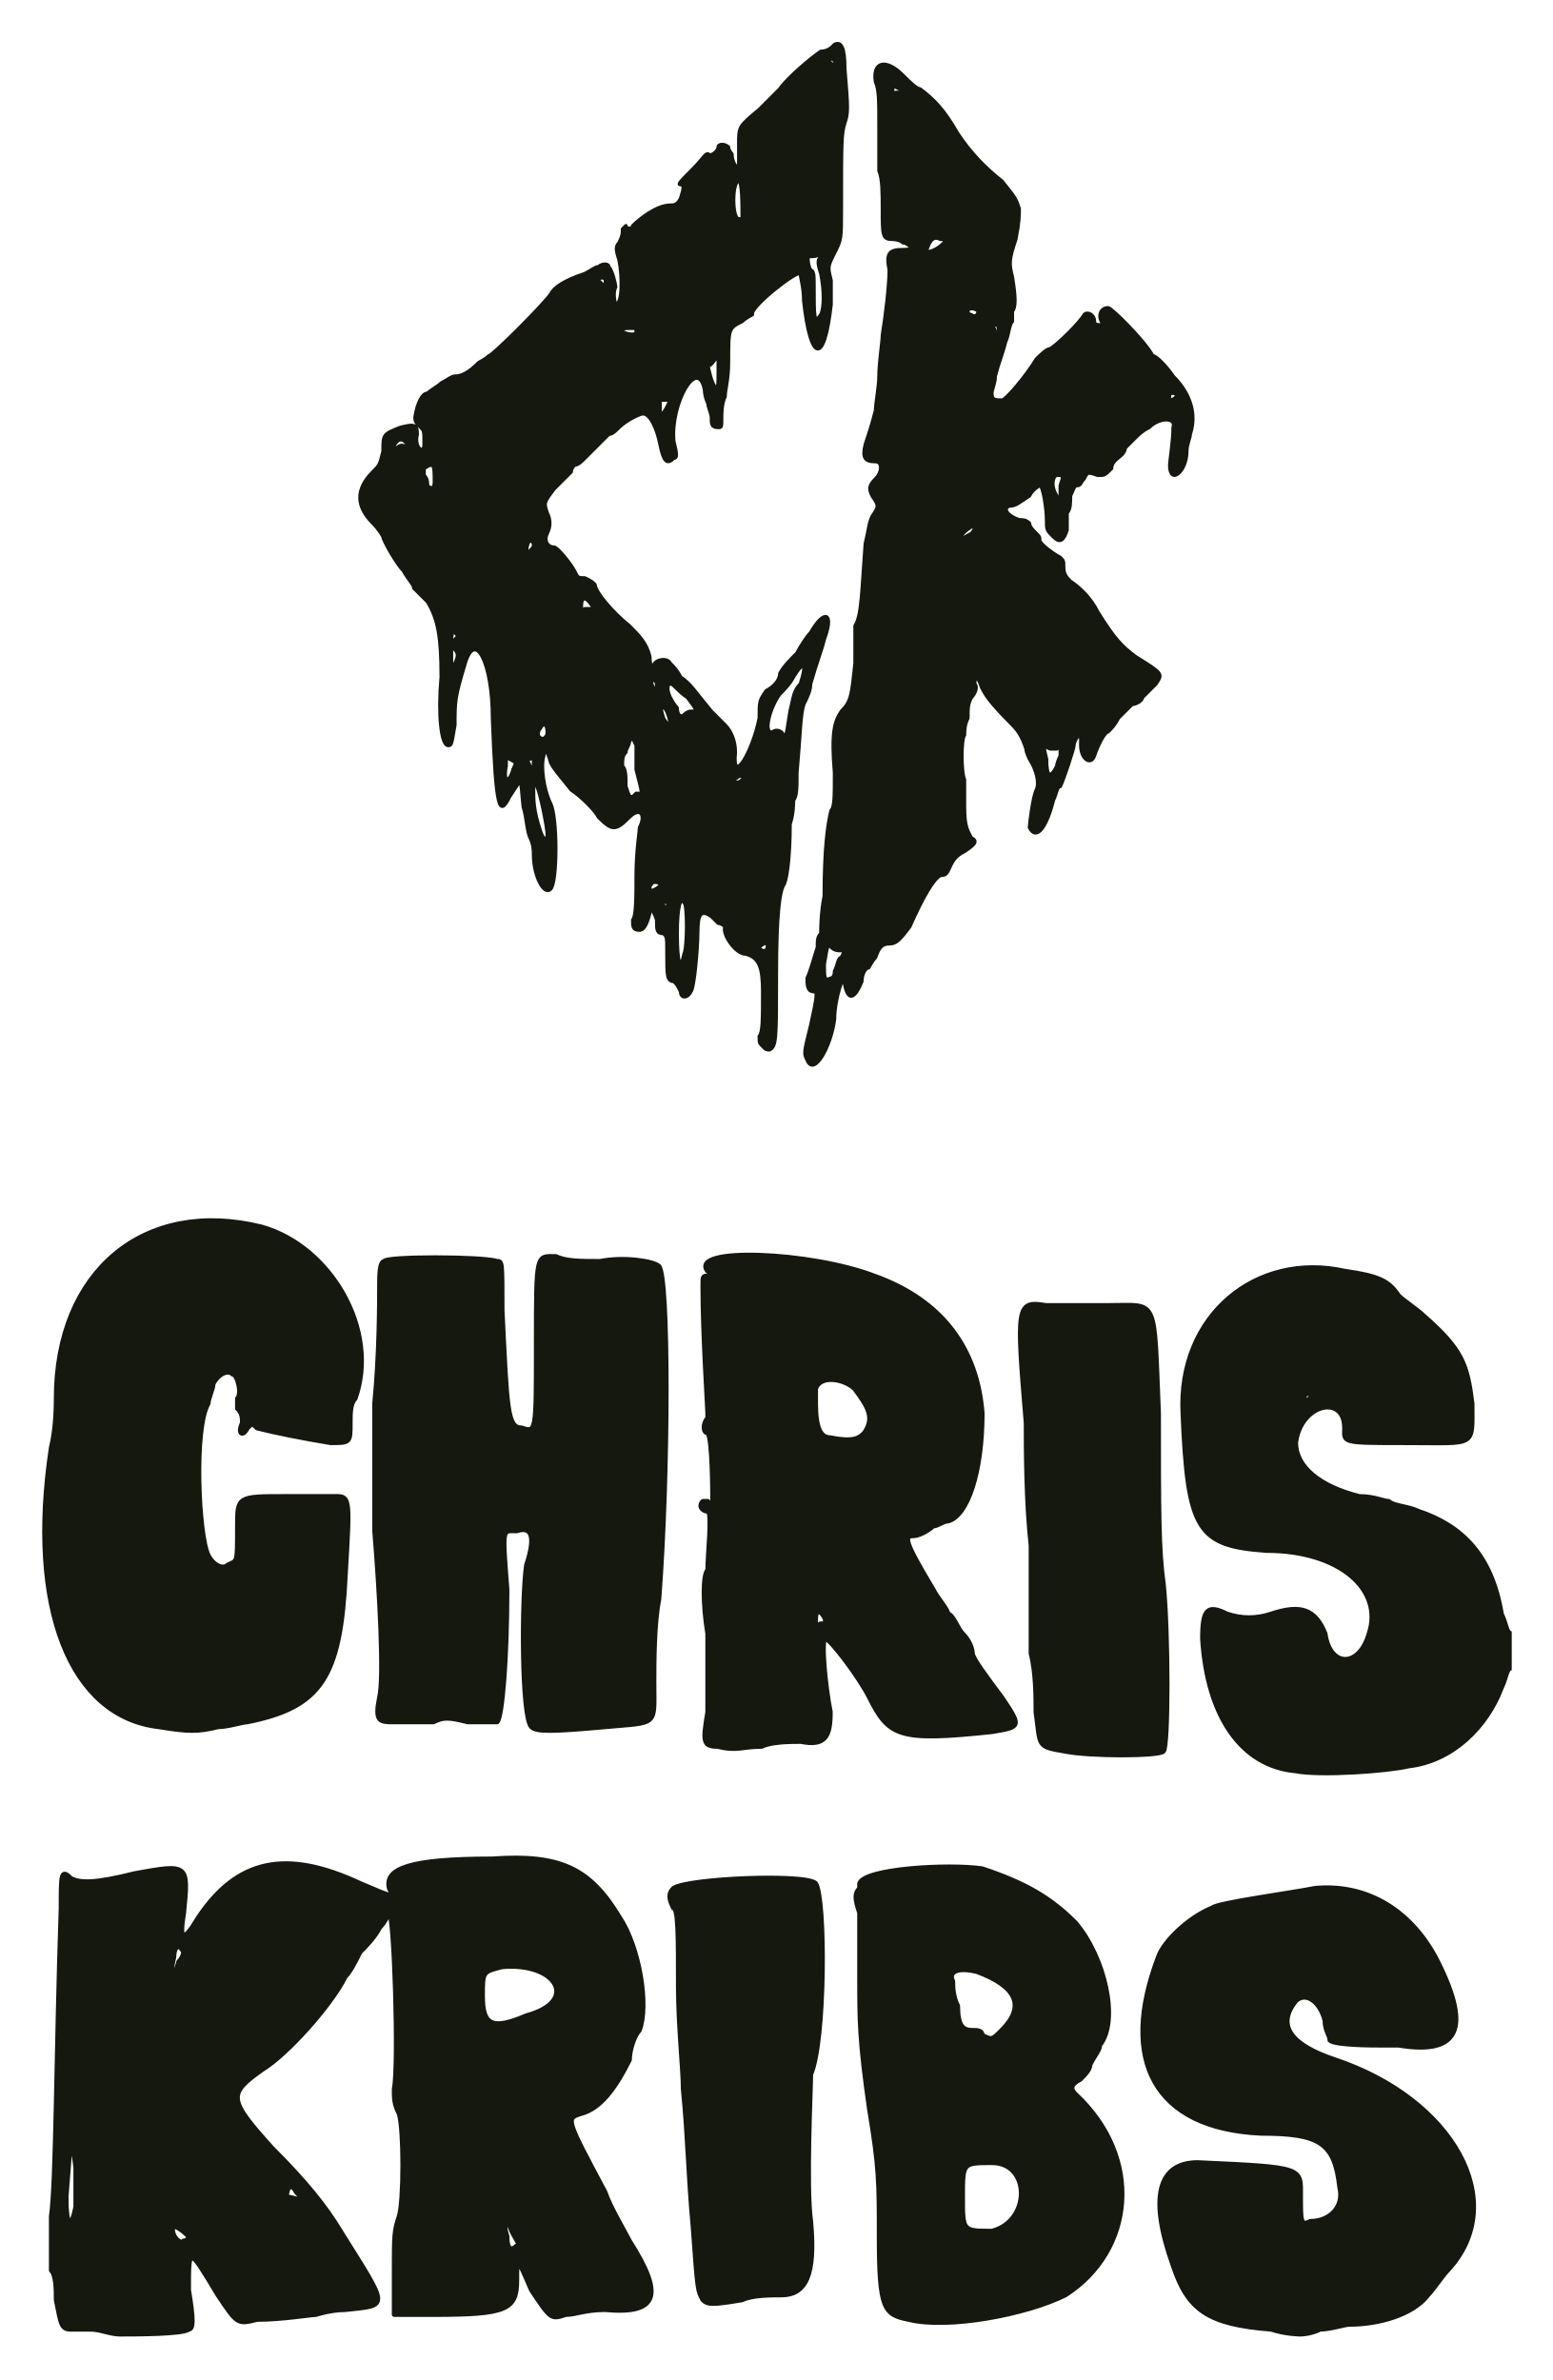
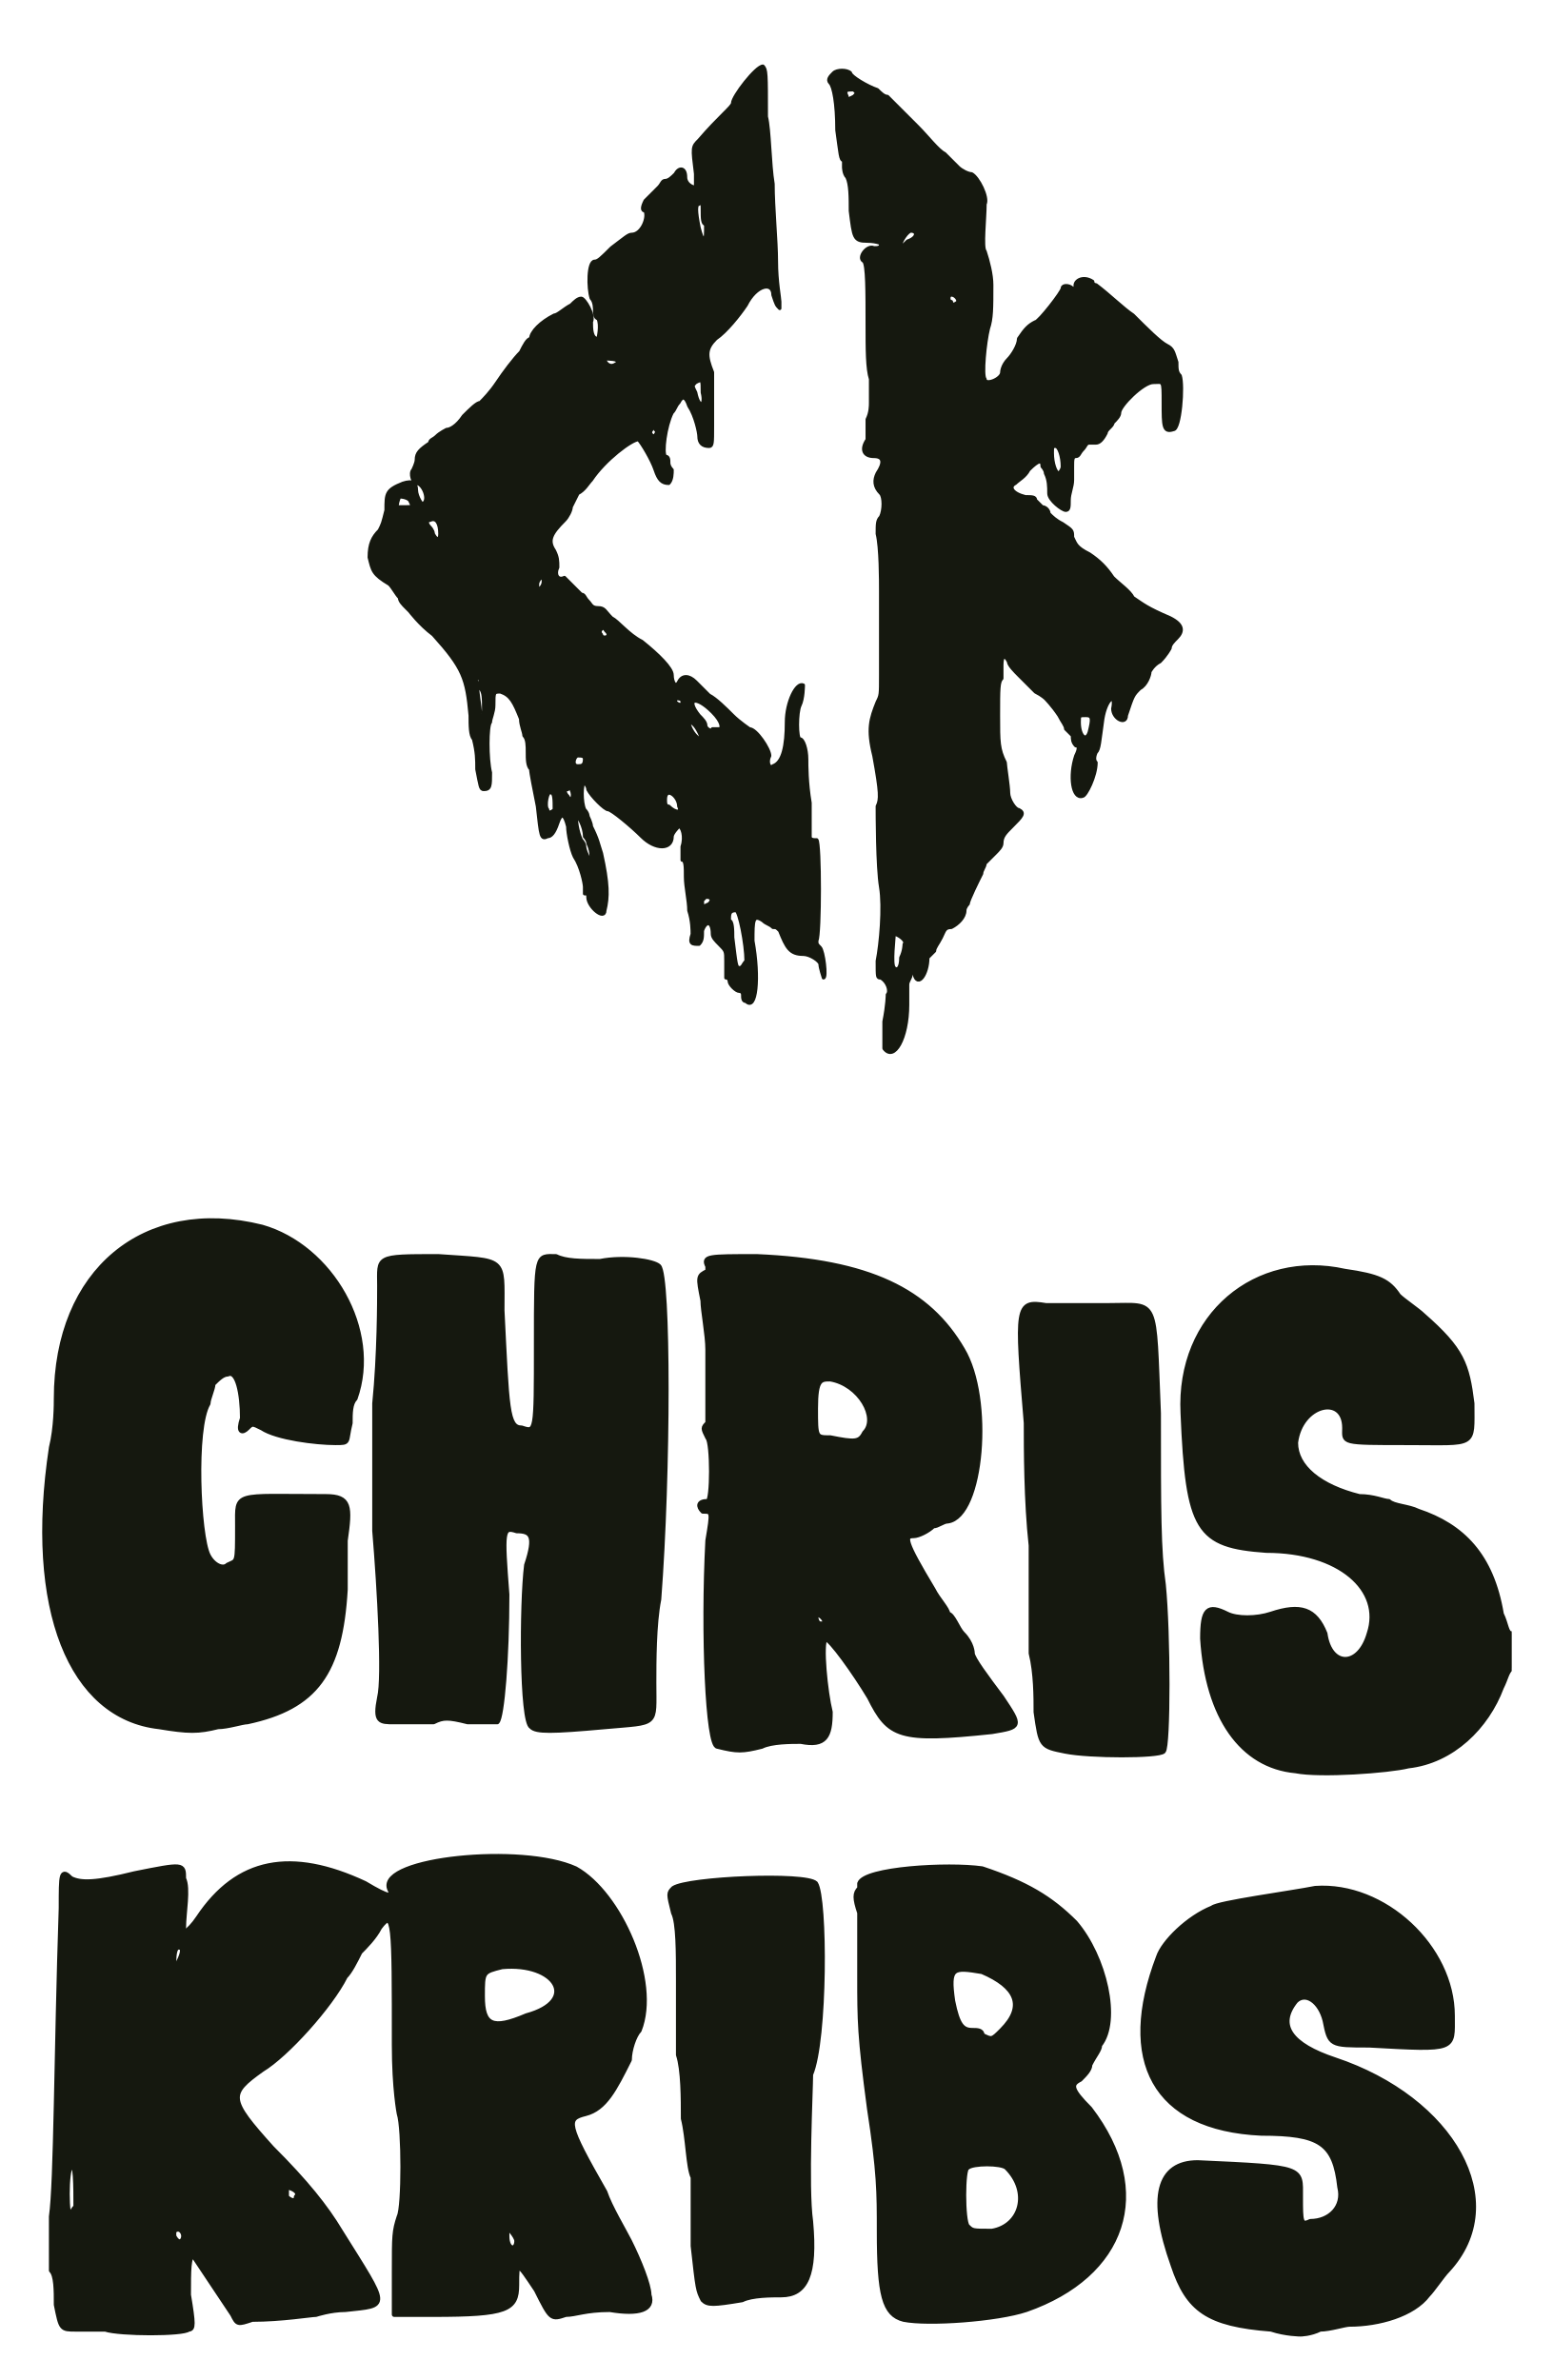
<svg xmlns="http://www.w3.org/2000/svg" viewBox="-12 -12 454 696" fill="#15180f">
-   <svg x="92" y="0" width="246" height="300" viewBox="0 0 246 300">
-     <path d="M132 298c-1-2-1-2 1-10c2-9 2-10 1-10c-2 0-2-2-2-4c1-2 2-6 3-9c0-2 0-3 1-4c0-1 0-6 1-11c0-14 1-21 2-25c1-1 1-4 1-11c-1-12 0-15 2-18c3-3 3-5 4-14c0-5 0-10 0-11c2-3 2-11 3-24c1-4 1-6 2-8c2-3 2-3 0-6c-1-2-1-3 1-5c2-2 2-5 0-5c-3 0-4-1-3-5c1-3 2-6 3-10c0-2 1-7 1-10c0-4 1-10 1-12c1-6 2-15 2-19c-1-5 0-6 4-6c3 0 4-1 2-1c0 0-1-1-2-1c-1-1-3-1-3-1c-3 0-3-1-3-9c0-4 0-9-1-11c0-3 0-7 0-14c0-6 0-10-1-12c-1-6 3-7 8-2c2 2 4 4 5 4c4 3 7 6 11 13c4 6 8 10 13 14c4 5 4 5 5 8c0 2 0 4-1 9c-2 6-2 7-1 11c1 6 1 9 0 10c0 0 0 2 0 3c-1 1-1 4-2 6c-1 4-2 6-3 10c0 2-1 4-1 5c0 2 1 2 3 2c1 0 7-7 10-12c1-1 3-3 4-3c2-1 9-8 10-10c1-1 3 0 3 2c0 1 1 1 2 1c1 0 1 0 0-1c-1-2 0-4 2-4c1 0 11 10 13 14c1 0 4 3 6 6c5 5 7 11 5 17c0 1-1 3-1 5c0 6-5 10-5 4c0-1 1-7 1-11c1-3-4-3-7 0c-2 1-3 2-4 3c-1 1-2 2-3 3c0 1-1 2-1 2c-1 1-3 2-3 4c-2 2-2 2-4 2c-3-1-3-1-4 1c-1 1-1 2-2 2c-1 0-1 1-2 3c0 2 0 4-1 5c0 1 0 4 0 5c-1 3-2 4-4 2c-2-2-2-2-2-5c0-3-1-10-2-10c0 0-2 1-3 3c-3 2-4 3-6 3c-2 1 0 3 3 4c1 0 2 0 3 1c0 1 1 2 2 3c1 1 1 1 1 2c0 1 4 4 6 5c1 1 1 1 1 3c0 2 1 3 2 4c3 2 6 5 8 9c5 8 7 10 11 13c8 5 8 5 6 8c-1 1-3 3-4 4c0 1-2 2-3 2c-1 1-2 2-4 4c-1 2-2 3-3 4c-1 0-3 4-4 7c-1 3-4 1-4-3c0-1 0-3 0-3c-1 0-2 2-2 3c0 1-3 10-4 12c-1 0-1 2-2 4c-2 8-5 12-7 8c0-1 1-9 2-11c1-2 0-6-2-9c0 0-1-2-1-3c-1-3-2-5-4-7c-7-7-8-9-9-11c-1-3-2-4-2-1c1 1 0 3-1 4c-1 2-1 3-1 6c-1 2-1 4-1 5c-1 1-1 11 0 13c0 2 0 6 0 8c0 6 1 7 2 9c2 1 1 2-2 4c-2 1-3 2-4 4c-1 2-1 3-3 3c-2 1-5 6-9 15c-3 4-4 5-6 5c-2 0-3 1-4 4c-1 1-2 3-2 3c-1 0-2 2-2 4c-2 5-4 6-5 1c0-5-3 4-3 10c-1 8-6 17-8 12zM119 294c-1-1-1-1-1-3c1-1 1-5 1-13c0-7-1-10-5-11c-3 0-7-6-6-8c0 0-1-1-2-1c0 0-1-1-2-2c-3-2-4-1-4 5c0 4-1 16-2 17c-1 2-3 2-3 0c-1-2-1-2-2-3c-2 0-2-2-2-8c0-5 0-5-1-6c-2 0-2-1-2-4c-1-3-2-4-2-2c-1 4-2 5-3 5c-2 0-2-1-2-3c1-1 1-7 1-13c0-7 1-13 1-14c2-4 0-6-3-3c-4 4-5 4-9 0c-1-2-5-6-8-8c-4-5-5-6-6-8c-1-4-2-4-2-2c-1 3 0 10 2 14c2 4 2 23 0 25c-2 2-5-4-5-10c0-1 0-3-1-5c-1-2-1-6-2-9c-1-9 0-9-4-3c-3 6-4 4-5-23c0-16-5-26-8-16c-3 10-3 11-3 18c-1 6-1 6-2 6c-2 0-3-9-2-20c0-12-1-17-4-22c-1-1-3-3-4-4c0-1-2-3-3-5c-2-2-6-9-6-10c0 0-1-2-3-4c-5-5-5-10 0-15c2-2 2-2 3-6c0-5 0-5 5-7c4-1 5-1 5 2c-1 4 2 6 2 3c0-4 0-4-1-5c-2-2-2-2-1-6c1-3 2-4 3-4c1-1 3-2 4-3c2-1 3-2 4-2c2 0 4-1 7-4c2-1 3-2 3-2c1 0 16-15 18-18c1-2 4-4 10-6c2-1 3-2 4-2c1-1 3-1 3 0c1 1 2 5 2 6c-1 2 0 5 0 5c2 0 2-8 1-13c-1-3-1-4 0-5c1-2 1-3 1-3c0-1 0-1 0-1c1-1 1-1 1-1c0 1 2 1 2 0c2-2 7-6 11-6c1 0 2 0 3-2c1-3 1-4 0-4c-1 0 0-1 3-4c4-4 4-5 5-5c1 1 3-1 3-2c0-1 2-1 3 0c0 1 1 2 1 2c0 2 1 4 2 4c0-1 0-3 0-7c0-5 0-5 6-10c2-2 5-5 6-6c2-3 9-9 12-11c2 0 3-1 4-2c2-1 3 1 3 7c1 12 1 13 0 16c-1 3-1 6-1 25c0 9 0 9-2 13c-2 4-2 4-1 8c0 3 0 6 0 7c-2 18-6 17-8-1c0-4-1-7-1-8c-1-1-15 10-14 12c0 0-2 1-3 2c-4 2-4 2-4 12c0 5-1 8-1 10c-1 2-1 5-1 6c0 3 0 3-1 3c-2 0-2-1-2-3c0-1-1-3-1-4c0 0-1-2-1-4c-2-10-10 4-9 15c1 4 1 5 0 5c-2 2-3 1-4-4c-1-5-3-9-5-9c-1 0-5 2-7 4c-1 1-2 2-3 2c-1 1-4 4-7 7c-1 1-2 2-3 2c0 0-1 1-1 2c-1 1-3 3-5 5c-3 4-3 4-2 7c1 2 1 4 0 6c-1 2 0 4 2 4c1 0 5 5 6 7c1 2 1 2 3 2c2 1 2 1 3 2c0 2 5 8 10 12c3 3 5 5 6 9c0 3 1 4 1 3c0-2 4-3 5-1c1 1 2 2 3 4c3 2 4 4 9 10c1 1 3 3 4 4c2 2 3 5 3 8c-1 10 5 0 7-10c0-5 0-5 2-8c2-1 4-3 4-5c1-2 3-4 5-6c1-2 3-5 4-6c4-7 7-6 4 2c-1 4-2 6-4 13c0 2-1 4-2 6c-1 3-1 9-2 20c0 4 0 7-1 8c0 1 0 4-1 7c0 10-1 17-2 18c-1 2-2 8-2 26c0 19 0 21-2 22c-1 0-1 0-2-1zM140 272c1-2 1-4 2-4c1-2 1-2 0-2c-1 0-2 0-3-1c-1-1-1-1-2 5c0 4 0 5 2 4c0 0 1 0 1-2zM96 267c1-2 1-15 0-15c-1-2-2 1-2 9c0 9 1 11 2 6zM120 266c1-2 0-3-2-1c-1 0 1 1 1 1c1 0 1 0 1 0zM91 253c1 0 1-1 0-1c-1-1-1-1-1 0c0 2 0 3 1 1zM89 247c0-1-1-1-2-1c-1 1-1 1-1 2c0 1 2 0 3-1zM56 232c0-2-2-12-3-14c-1-2-1-2-1 1c0 3 0 6 2 12c1 3 2 3 2 1zM82 220c2 0 2 1 0-7c0-3 0-6 0-7c-1-2-1-3-2-1c0 1-1 2-1 3c-1 1-1 2-1 4c1 1 1 3 1 6c1 3 1 3 2 3c0 0 1-1 1-1zM113 216c1-1 1-1-1-1c-1 1-2 1-2 1c1 1 2 1 3 0zM46 213c1-2 1-2-1-3c-1-1-1-1-1 2c-1 5 1 5 2 1zM205 212c0-1 1-3 1-3c0-1 0-1 0-2c0-1 0-1-1 0c-1 0-1 0-2 0c-2-1-2-1-1 3c0 5 1 6 3 2zM52 212c0-3 0-3-1-2c-1 0-1 0 0 2c1 3 1 2 1 0zM56 202c0-2-1-3-2-1c-1 1-1 3 1 3c1-1 1-1 1-2zM127 196c1-4 1-6 3-8c2-6 1-7-2-2c-1 2-3 4-4 5c-3 4-5 12-2 11c1-1 3 0 3 1c1 1 1-1 2-7zM92 200c0-1-1-5-2-5c-1-2-1 0 0 3c1 2 3 3 2 2zM98 196c2 0 2 0-1-4c-3-2-4-4-5-4c-1 0-1 2 0 4c1 2 2 3 2 3c0 2 1 3 2 2c0 0 1-1 2-1zM88 189c0-1 0-2-1-2c-1-2-1 0 0 2c1 1 1 1 1 0zM29 182c1-2 1-3 0-4c0-2 0-3 0-3c1-1 1-1 0-2c-1 0-1 0-1 6c0 6 0 7 1 3zM177 182c0 0 0 0 0-1c-1 0-2 0-2 0c-1 1-1 2 0 1c1 0 2 0 2 0zM69 166c1 0 1 0 0-1c-2-3-3-2-3 0c0 2 0 2 1 1c1 0 2 0 2 0zM51 149c1-1 1-1 1-2c-1-2-2 0-2 2c0 1 1 1 1 0zM180 144c1-1 1-2 1-2c0-1-4 2-4 3c0 1 1 0 3-1zM206 134c0 0 0-2 0-4c1-3 1-3-1-3c-1 0-2 3 0 6c0 2 1 3 1 1zM23 129c0-5 0-6-3-4c0 0 0 1 0 2c1 1 1 2 1 3c1 1 2 1 2-1zM15 119c1 0 1 0 0-1c-1-2-3-2-4 1c0 0 0 0 1 0c1-1 2-1 3 0zM91 107c1-2 1-2 0-2c-1 0-2 0-2 0c0 0 0 1 0 2c0 0 0 1 0 2c-1 2 1 0 2-2zM240 104c0-1-1-1-1-1c-1 0-1 0-1 0c0 1 0 2-1 2c-1 1-1 1 1 0c1 0 2-1 2-1zM106 96c0-3 0-4 0-4c-1 1-2 3-3 3c0 0 1 5 2 6c1 1 1 0 1-5zM82 85c0-1 0-1-2-1c-3 0-3 1-2 1c2 1 4 1 4 0zM187 83c0 0-1 0-1 0c-2 0-2 0-1 0c1 0 2 1 2 2c0 1 0 1 1 0c0-1 0-2-1-2zM136 80c1-2 1-7 0-12c-1-3-1-4 0-5c1-1 1-1 0-1c-1 1-2 1-3 1c-1-1-1 2 0 4c1 0 1 2 1 4c0 10 0 12 2 9zM182 79c-1-1-3-1-3 0c0 0 0 1 1 1c1 1 2 0 2-1zM73 71c0-1 0-1 0-1c0-1-2-1-2 0c0 0 0 0 1 1c1 1 2 1 1 0zM162 64c1 0 1 0-1 0c-1 0-1 0-1 2c0 1 0 1 0 0c0-1 1-1 2-2zM172 59c1 0 1-1-1-1c-2-1-3 0-4 3c-1 1 2 1 5-2zM113 52c0-4 0-11-1-11c-2 0-2 11 0 11c0 0 1 0 1 0zM160 15c0 0 0 0-1-1c-2-1-2-1-2 1c-1 1-1 1 1 0c1 0 1 0 2 0zM140 6c0-1-2-1-2 0c-1 0-1 0 0 0c1 0 1 1 2 1c0 1 1 0 0-1z" stroke="#15180f" stroke-width="1" stroke-linejoin="round" />
+   <svg x="94" y="0" width="242" height="300" viewBox="0 0 246 300">
+     <path d="M155 297c0-1 0-2 0-3c0-1 0-3 0-5c1-5 1-8 1-8c1-1 0-4-2-5c-1 0-1 0-1-5c1-5 2-16 1-22c-1-6-1-22-1-24c1-2 1-4-1-15c-2-8-1-11 1-16c1-2 1-2 1-8c0-6 0-22 0-25c0-3 0-13-1-17c0-3 0-4 1-5c1-2 1-6 0-7c-2-2-2-4-1-6c2-3 2-5-1-5c-3 0-4-2-2-5c0-1 0-2 0-2c0-1 0-2 0-4c1-2 1-4 1-5c0 0 0-1 0-1c0-1 0-3 0-6c-1-3-1-9-1-16c0-10 0-18-1-19c-2-1 1-5 3-4c1 0 2 0 2-1c1 0-1-1-4-1c-4 0-4-1-5-9c0-4 0-8-1-10c-1-1-1-3-1-3c0-1 0-2 0-2c-1 0-1-2-2-9c0-8-1-13-2-14c-1-1 0-2 1-3c1-1 4-1 5 0c0 1 5 4 8 5c1 1 2 2 3 2c0 0 1 1 2 2c1 1 4 4 7 7c3 3 6 7 8 8c1 1 3 3 4 4c1 1 3 2 4 2c2 1 5 7 4 9c0 4-1 13 0 14c1 3 2 7 2 10c0 7 0 10-1 13c-1 4-2 14-1 15c0 2 5 0 5-2c0 0 0-2 2-4c1-1 3-4 3-6c2-3 3-4 5-5c1 0 8-9 8-10c0-1 2-1 3 0c0 0 1 0 1 1c0 1 0 1 0 1c1 0 1-1 0-2c-1-2 2-4 5-2c0 1 1 1 1 1c4 3 8 7 11 9c4 4 8 8 10 9c2 1 2 2 3 5c0 2 0 3 1 4c1 3 0 16-2 16c-3 1-3-1-3-8c0-7 0-6-3-6c-3 0-10 7-10 9c0 1-1 2-2 3c0 1-2 2-2 3c-1 2-2 3-3 3c-1 0-2 0-2 0c-1 0-1 1-2 2c-1 1-1 2-2 2c-1 0-1 1-1 3c0 1 0 3 0 4c0 2-1 4-1 6c0 2 0 3-1 3c-1 0-5-3-5-5c0-2 0-4-1-6c0-1-1-2-1-2c0-2-1-2-4 1c-1 2-3 3-4 4c-2 1-1 3 3 4c2 0 3 0 3 1c1 1 2 2 2 2c1 0 2 1 2 2c1 1 2 2 4 3c3 2 3 2 3 4c1 2 1 3 5 5c3 2 5 4 7 7c2 2 5 4 6 6c3 2 4 3 11 6c4 2 4 4 2 6c-1 1-2 2-2 3c0 0-1 2-3 4c-2 1-3 3-3 3c0 1-1 4-3 5c-2 2-2 2-4 8c0 3-4 1-4-2c1-5-2-3-3 3c-1 7-1 9-2 10c0 0-1 2 0 3c0 4-3 10-4 10c-3 1-4-6-2-12c1-2 1-3 0-3c-1-1-1-2-1-3c0 0-1-1-2-2c0-1-1-2-2-4c-2-3-4-5-4-5c0 0-1-1-3-2c-1-1-3-3-5-5c-1-1-3-3-3-4c-1-2-2-2-2 1c0 1 0 3 0 4c-1 1-1 3-1 11c0 8 0 10 2 14c0 1 1 7 1 9c0 2 2 5 3 5c2 1 1 2-2 5c-2 2-3 3-3 5c0 1-1 2-2 3c-1 1-2 2-3 3c0 1-1 2-1 3c-1 2-4 8-4 9c0 0-1 1-1 2c0 2-2 4-4 5c-2 0-2 1-3 3c-1 2-2 3-2 4c-1 1-2 2-2 2c0 5-3 9-4 5c0-1 0-1-1-1c0 0 0 0 0 1c0 1-1 2-1 3c0 0 0 3 0 6c0 10-4 17-7 13zM114 283c-1 0-1-1-1-2c0 0 0-1-1-1c-1 0-3-2-3-3c0 0 0-1-1-1c0-1 0-3 0-5c0-3 0-3-2-5c-1-1-2-2-2-3c0-4-2-4-3-1c0 2 0 3-1 4c-2 0-3 0-2-3c0-1 0-4-1-7c0-3-1-7-1-10c0-3 0-5-1-5c0-1 0-2 0-4c1-3 0-6-1-6c0 0-2 2-2 3c0 4-5 4-9 0c-3-3-9-8-10-8c-1 0-5-4-6-6c0-1-1-2-1-2c-1 0-1 6 0 8c1 1 1 2 1 2c0 0 1 2 1 3c2 4 2 5 3 8c2 9 2 13 1 17c0 3-5-1-5-4c0-1 0-1-1-1c0 0 0-1 0-2c0-1-1-6-3-9c-1-2-2-7-2-9c-1-4-2-4-3-1c-1 3-2 4-3 4c-2 1-2 0-3-9c-1-5-2-10-2-11c-1-1-1-3-1-5c0-2 0-4-1-5c0-1-1-3-1-5c-2-5-3-7-6-8c-2 0-2 0-2 4c0 2-1 4-1 5c-1 1-1 11 0 15c0 4 0 5-2 5c-1 0-1-1-2-6c0-3 0-5-1-9c-1-1-1-4-1-7c-1-11-2-14-11-24c-4-3-7-7-7-7c0 0-1-1-1-1c-1-1-2-2-2-3c-1-1-2-3-3-4c-5-3-5-4-6-8c0-4 1-6 3-8c1-2 1-2 2-6c0-5 0-6 5-8c3-1 4 0 4 2c0 2 2 5 2 4c2-1 0-6-2-6c-1 0-2-3-1-4c0 0 1-2 1-3c0-2 1-3 4-5c0-1 1-1 2-2c1-1 3-2 3-2c1 0 3-1 5-4c2-2 4-4 5-4c1-1 3-3 5-6c2-3 5-7 7-9c1-2 2-4 3-4c0-2 3-5 7-7c1 0 3-2 5-3c1-1 2-2 3-2c1 0 4 5 3 7c0 2 0 5 2 5c0 0 1-4 0-6c-1 0-1-2-1-2c0-1 0-3-1-4c-1-3-1-11 1-11c1 0 2-1 5-4c4-3 5-4 6-4c3 0 5-5 4-7c-1 0-1-1 0-3c1-1 3-3 4-4c1-1 1-2 2-2c1 0 2-1 3-2c1-2 3-2 3 1c0 2 2 3 3 3c0-1 0-2 0-4c-1-8-1-8 1-10c6-7 10-10 10-11c0-2 7-11 9-11c1 1 1 2 1 15c1 4 1 14 2 20c0 7 1 17 1 23c0 6 1 11 1 12c0 1 0 2 0 2c-1-1-1-1-2-4c0-4-5-3-8 3c-2 3-6 8-9 10c-3 3-3 5-1 10c0 2 0 5 0 16c0 5 0 6-1 6c-2 0-3-1-3-3c0-1-1-6-3-9c-1-3-2-3-3-1c-1 1-1 2-2 3c-2 4-3 12-2 13c1 0 1 1 1 2c0 0 0 1 1 2c0 1 0 3-1 4c-2 0-3-1-4-4c-1-3-4-8-5-9c-2 0-10 6-14 12c-1 1-2 3-4 4c-1 2-2 4-2 4c0 1-1 3-2 4c-4 4-5 6-3 9c1 2 1 3 1 5c-1 2 0 4 2 3c0 0 1 1 2 2c1 1 2 2 3 3c1 0 1 1 2 2c1 1 1 2 3 2c2 0 2 1 4 3c2 1 5 5 9 7c5 4 9 8 9 10c0 2 1 4 2 2c1-2 3-2 5 0c1 1 3 3 4 4c2 1 5 4 7 6c2 2 5 4 5 4c2 0 6 6 6 8c-1 2 0 4 1 3c3-1 4-6 4-13c0-6 3-12 5-11c0 0 0 4-1 6c-1 2-1 10 0 10c1 0 2 3 2 6c0 2 0 7 1 13c0 5 0 9 0 10c0 1 1 1 2 1c1 1 1 28 0 30c0 1 0 1 1 2c1 1 2 9 1 9c0 0-1-3-1-4c0-1-3-3-5-3c-4 0-5-2-7-7c-1-1-1-1-2-1c-1-1-2-1-3-2c-3-2-3 0-3 6c2 11 1 21-2 18zM114 271c0-5-2-15-3-15c-2 0-2 1-2 3c1 0 1 3 1 5c1 8 1 9 2 9c1 0 1-1 2-2zM160 270c1-2 1-4 1-4c1-1-2-3-3-3c0 1-1 9 0 10c1 1 2 0 2-3zM103 254c1-1 1-2-1-2c0 0-1 1-1 1c0 2 0 2 2 1zM68 241c0-1 0-3-1-5c0-1-1-2-1-2c0-3-2-6-2-6c-1 0 0 5 1 7c0 0 1 1 1 2c0 0 0 1 1 3c1 3 1 3 1 1zM57 226c0-3 0-5-1-5c-1-1-2 4-1 5c0 1 1 1 2 0zM94 225c0-3-4-6-4-2c0 1 0 2 1 2c2 2 4 2 3 0zM62 220c0-1 0-1-1 0c-1 0-1 1 0 2c1 2 2 0 1-2zM66 211c0-1-1-1-2-1c-1 0-2 3 0 3c1 0 2 0 2-2zM100 203c-1-2-2-3-3-3c0 1 1 3 2 4c2 2 2 1 1-1zM216 203c1-4 1-5-1-5c-2 0-2 0-2 2c0 4 2 6 3 3zM106 202c1 0 1-2-2-5c-5-5-8-4-4 1c1 1 2 2 2 3c0 1 2 2 2 1c1 0 2 0 2 0zM36 196c0-3 0-5-1-6c0 0 0-1 0-2c0-1 0-1-1-1c0-1-1 0 0 1c0 2 1 8 1 9c-1 0 0 1 0 1c1 0 1-1 1-2zM95 194c0-1-1-1-2-1c0 0 0 1 0 1c1 1 2 1 2 0zM73 174c0-1-1-1-1-2c-1 0-2 1-1 2c0 1 2 1 2 0zM53 160c1-1 1-3 0-3c0 0-1 1-1 2c0 2 0 2 1 1zM23 144c0-3-1-5-3-4c-1 0-1 1 0 2c0 0 1 1 1 2c1 2 2 2 2 0zM11 136c0 0 1 0 2 0c2 0 2 0 1-2c-1-1-3-1-3-1c-1 2-1 5 0 3zM208 124c0-3-1-6-2-6c-1 0-1 0-1 2c0 3 1 6 2 6c0 0 1-1 1-2zM87 113c0-1-1-1-1 0c-1 1 0 2 1 2c0-1 1-1 0-2zM101 102c0-4 0-4-2-3c-1 1-1 1 0 3c1 5 3 4 2 0zM76 93c0-1-3-1-4-1c0 1 1 2 2 2c1 0 2-1 2-1zM177 75c0-1-1-2-2-2c-1 0-1 2 0 2c0 1 1 1 2 0zM162 57c3-1 3-3 1-3c-1 0-3 3-3 4c0 1 0 1 2-1zM102 54c0-1 0-2 0-2c-1 0-1-2-1-4c0-2 0-3-1-2c-1 0-1 2 0 7c1 4 2 5 2 1zM146 14c1-1 1-1 0-2c-2 0-3 0-2 2c0 1 0 1 2 0z" stroke="#15180f" stroke-width="1" stroke-linejoin="round" />
  </svg>
  <svg x="0" y="344" width="430" height="328" viewBox="0 0 300 229">
-     <path d="M16 228c-2 0-4-1-6-1c-1 0-3 0-4 0c-2 0-2-1-3-6c0-2 0-5-1-6c0-2 0-5 0-11c1-7 1-33 2-63c0-7 0-8 2-6c2 1 5 1 13-1c11-2 11-2 10 8c-1 6 0 6 3 1c8-12 18-14 33-7c7 3 7 3 6 1c-1-4 4-6 21-6c14-1 20 2 26 12c4 6 6 18 4 23c-1 1-2 4-2 6c-3 6-6 10-10 11c-3 1-3 1 5 16c1 3 4 8 5 10c7 11 6 15-5 14c-4 0-6 1-8 1c-3 1-3 1-7-5c-3-7-3-7-3-2c0 6-2 7-17 7l-8 0l0-9c0-7 0-8 1-11c1-3 1-18 0-21c-1-2-1-3-1-5c1-5 0-36-1-36c0 0-1 2-2 3c-1 2-3 4-4 5c-1 2-2 4-3 5c-3 6-12 16-17 19c-7 5-7 6 2 16c7 7 11 12 14 17c10 16 10 15 1 16c-3 0-6 1-6 1c-1 0-7 1-12 1c-4 1-4 1-8-5c-6-10-6-10-6-1c1 6 1 8 0 8c-1 1-11 1-14 1zM251 227c-13-1-17-4-20-13c-5-14-3-21 5-21c22 1 21 1 21 7c0 5 0 6 2 5c4 0 7-3 6-7c-1-9-4-11-16-11c-22-1-29-15-21-36c1-3 6-8 11-10c1-1 16-3 21-4c11-1 20 5 25 15c7 14 4 19-8 17c-2 0-3 0-4 0c-1 0-9 0-10-1c0-1-1-2-1-4c-1-4-4-6-6-4c-4 5-1 9 8 12c24 8 36 29 23 43c-1 1-3 4-4 5c-3 4-10 6-16 6c-1 0-4 1-6 1c-2 1-4 1-4 1c0 0-3 0-6-1zM177 225c-5-1-6-2-6-17c0-11 0-14-2-26c-2-14-2-18-2-27c0-5 0-11 0-13c-1-3-1-4 0-5c0 0 0-1 0-1c1-3 18-4 25-3c9 3 14 6 19 11c6 7 9 20 5 25c0 1-1 2-2 4c0 1-1 2-2 3c-2 1-2 2-1 3c14 13 12 32-2 41c-8 4-24 7-32 5zM135 221c-1-2-1-1-2-15c-1-11-1-18-2-28c0-4-1-13-1-21c0-10 0-16-1-16c-1-2-1-3 0-4c3-2 27-3 29-1c2 3 2 32-1 39c0 3-1 23 0 30c1 11-1 15-6 15c-2 0-6 0-8 1c-6 1-7 1-8 0zM97 210c1 0 0-1-1-3c-1-3-2-2-1 1c0 3 1 3 2 2zM30 208c0 0-2-2-3-2c-1 1 1 4 2 3c0 0 1 0 1-1zM194 207c8-2 8-14 0-14c-6 0-6 0-6 7c0 7 0 7 6 7zM7 202c0-1 0-5 0-8c-1-8-1-7-2 6c0 6 1 7 2 2zM53 200c0 0-1-1-1-1c-1-2-2-1-2 1c1 0 3 1 3 0zM196 166c5-5 3-9-5-12c-4-1-6 0-5 2c0 1 0 3 1 5c0 4 1 5 3 5c1 0 2 0 2 1c2 1 2 1 4-1zM99 163c11-3 6-11-5-10c-4 1-4 1-4 6c0 6 2 7 9 4zM28 152c1-1 1-2 1-2c-1-2-2-1-2 1c-1 4 0 5 1 1zM256 113c-11-1-18-11-19-27c0-6 1-7 5-5c3 1 6 1 9 0c6-2 9-1 11 4c1 7 7 7 9 0c3-9-6-17-21-17c-14-1-16-4-17-28c-1-20 15-33 33-29c7 1 9 2 11 5c1 1 4 3 5 4c8 7 9 10 10 18c0 9 1 8-13 8c-14 0-13 0-13-3c0-7-9-5-10 3c0 5 5 9 13 11c3 0 5 1 6 1c1 1 4 1 6 2c9 3 15 9 17 21c1 2 1 4 2 4c0 1 0 6 0 7c-1 0-1 2-2 4c-3 8-10 15-19 16c-4 1-18 2-23 1zM209 109c-6-1-5-1-6-8c0-3 0-8-1-12c0-3 0-13 0-22c-1-9-1-20-1-25c-2-24-2-25 4-24c3 0 8 0 13 0c10 0 9-2 10 22c0 20 0 28 1 35c1 10 1 33 0 34c-1 1-15 1-20 0zM138 108c-3 0-3-1-2-7c0-2 0-10 0-16c-1-6-1-12 0-13c0-3 1-12 0-12c-1 0-2-1-1-2c0 0 0 0 1 0c0 1 0 1 1 0c0-1 0-13-1-14c-1 0-1-2 0-3c0 0 0-1 0-1c0-1-1-16-1-26c0-2 0-2 1-2c0 0 0 0 1 0c0 0 0-1-1-1c-4-5 21-4 34 1c14 5 21 15 22 28c0 12-3 21-7 22c-1 0-2 1-3 1c-1 1-3 2-4 2c-2 0-2 1 4 11c1 2 3 4 3 5c1 0 2 3 3 4c2 2 2 4 2 4c0 1 3 5 6 9c4 6 4 6-2 7c-19 2-21 1-25-7c-2-4-8-12-9-12c-1 0 0 10 1 15c0 5-1 7-6 6c-2 0-6 0-8 1c-4 0-5 1-9 0zM24 104c-18-2-27-24-22-57c1-4 1-9 1-10c0-26 18-41 42-35c14 4 24 21 19 35c-1 1-1 3-1 5c0 4 0 4-4 4c-6-1-11-2-15-3c-1-1-1-1-2 0c-1 2-2 1-1-1c0-1 0-2-1-3c0-1 0-2 0-2c1-1 0-5-1-5c-1-1-3 0-4 2c0 1-1 3-1 4c-3 5-2 27 0 31c1 2 3 3 4 2c2-1 2 0 2-8c0-6 0-6 10-6c2 0 6 0 9 0c4 0 4-1 3 16c-1 21-5 27-20 30c-1 0-4 1-6 1c-4 1-6 1-12 0zM100 104c-2-2-2-26-1-33c2-6 1-8-2-7c-3 0-3-1-2 12c0 14-1 26-2 27c0 0-2 0-6 0c-4-1-5-1-7 0c-1 0-2 0-4 0c-1 0-3 0-4 0c-3 0-4 0-3-5c1-4 0-22-1-34c0-5 0-12 0-26c1-10 1-21 1-24c0-2 0-5 1-5c0-1 20-1 23 0c1 0 1 0 1 10c1 20 1 24 4 24c3 1 3 1 3-17c0-19 0-18 4-18c2 1 5 1 9 1c5-1 11 0 12 1c2 2 2 42 0 68c-1 5-1 13-1 17c0 9 1 8-10 9c-11 1-14 1-15 0zM160 83c0 0 0-1 0-1c-1-2-2-2-2 0c0 1 0 2 1 1c0 0 1 0 1 0zM168 44c2-3 1-5-2-9c-2-2-7-3-8 0c0 1 0 2 0 3c0 5 1 7 3 7c5 1 6 0 7-1zM260 36c2 0 2 0 0 0c-1 0-1 0-2 0c-1 2 0 2 2 0z" stroke="#15180f" stroke-width="1" stroke-linejoin="round" />
+     <path d="M13 227c-2 0-4 0-6 0c-3 0-3 0-4-5c0-3 0-6-1-7c0-2 0-5 0-11c1-7 1-33 2-63c0-7 0-8 2-6c2 1 5 1 13-1c10-2 10-2 10 1c1 2 0 7 0 10c-1 2 1 1 3-2c8-12 19-14 34-7c5 3 6 3 5 1c-2-6 27-9 38-4c9 5 17 23 13 33c-1 1-2 4-2 6c-3 6-5 10-9 11c-4 1-4 2 4 16c1 3 4 8 5 10c2 4 4 9 4 11c1 3-2 4-8 3c-5 0-7 1-9 1c-3 1-3 1-6-5c-4-6-4-6-4-1c0 5-2 6-17 6l-8 0l0-9c0-7 0-8 1-11c1-2 1-18 0-21c0 0-1-5-1-14c0-25 0-28-3-24c-1 2-3 4-4 5c-1 2-2 4-3 5c-3 6-12 16-17 19c-7 5-7 6 2 16c7 7 11 12 14 17c10 16 10 15 1 16c-3 0-6 1-6 1c-1 0-7 1-13 1c-3 1-3 1-4-1c-2-3-8-12-8-12c-1 0-1 3-1 8c1 6 1 7 0 7c-1 1-14 1-17 0zM251 227c-13-1-17-4-20-13c-5-14-3-21 5-21c22 1 21 1 21 7c0 5 0 6 2 5c4 0 7-3 6-7c-1-9-4-11-16-11c-22-1-29-15-21-36c1-3 6-8 11-10c1-1 16-3 21-4c14-1 28 12 28 26c0 7 1 7-17 6c-8 0-8 0-9-5c-1-4-4-6-6-4c-4 5-1 9 8 12c24 8 36 29 23 43c-1 1-3 4-4 5c-3 4-10 6-16 6c-1 0-4 1-6 1c-2 1-4 1-4 1c0 0-3 0-6-1zM176 225c-4-1-5-5-5-18c0-8 0-12-2-25c-2-15-2-18-2-27c0-5 0-11 0-13c-1-3-1-4 0-5c0 0 0-1 0-1c1-3 18-4 25-3c9 3 14 6 19 11c6 7 9 20 5 25c0 1-1 2-2 4c0 1-1 2-2 3c-2 1-2 2 2 6c13 17 7 34-13 41c-6 2-20 3-25 2zM135 221c-1-2-1-2-2-11c0-5 0-11 0-14c-1-2-1-8-2-12c0-4 0-10-1-13c0-2 0-9 0-15c0-6 0-12-1-14c-1-4-1-4 0-5c3-2 27-3 29-1c2 3 2 32-1 39c0 3-1 23 0 30c1 11-1 15-6 15c-2 0-6 0-8 1c-6 1-7 1-8 0zM97 209c0-1-2-3-2-3c0 0 0 1 0 2c0 3 2 3 2 1zM29 208c0-1-1-2-2-1c0 0 0 1 0 1c1 2 2 1 2 0zM194 207c6-1 8-8 3-13c-1-1-7-1-8 0c-1 0-1 11 0 12c1 1 1 1 5 1zM7 202c0-4 0-10-1-8c-1 0-1 11 0 10c0 0 0-1 1-2zM52 200c1-1-1-2-2-2c0 1 0 1 0 2c1 1 2 1 2 0zM196 166c5-5 3-9-4-12c-6-1-7-1-6 6c1 5 2 6 4 6c1 0 2 0 2 1c2 1 2 1 4-1zM99 163c11-3 6-11-5-10c-4 1-4 1-4 6c0 6 2 7 9 4zM28 152c1-2 1-3 0-3c-1 0-1 2-1 4c-1 2 1 1 1-1zM256 113c-11-1-18-11-19-27c0-6 1-7 5-5c2 1 6 1 9 0c6-2 9-1 11 4c1 7 7 7 9 0c3-9-6-17-21-17c-14-1-16-4-17-28c-1-20 15-33 33-29c7 1 9 2 11 5c1 1 4 3 5 4c8 7 9 10 10 18c0 9 1 8-13 8c-14 0-13 0-13-3c0-7-9-5-10 3c0 5 5 9 13 11c3 0 5 1 6 1c1 1 4 1 6 2c9 3 15 9 17 21c1 2 1 4 2 4c0 0 0 7 0 7c-1 1-1 2-2 4c-3 8-10 15-19 16c-4 1-18 2-23 1zM209 109c-5-1-5-1-6-8c0-3 0-8-1-12c0-3 0-13 0-22c-1-9-1-20-1-25c-2-24-2-25 4-24c3 0 8 0 13 0c10 0 9-2 10 22c0 20 0 28 1 35c1 10 1 33 0 34c-1 1-15 1-20 0zM138 108c-2 0-3-23-2-42c1-6 1-6-1-6c-1-1-1-2 1-2c1 0 1-12 0-13c-1-2-1-2 0-3c0-1 0-2 0-6c0-2 0-6 0-9c0-3-1-8-1-10c-1-5-1-5 1-6c0 0 0 0 0-1c-1-2 0-2 10-2c23 1 35 7 42 19c6 10 4 34-3 35c-1 0-2 1-3 1c-1 1-3 2-4 2c-2 0-2 1 4 11c1 2 3 4 3 5c1 0 2 3 3 4c2 2 2 4 2 4c0 1 3 5 6 9c4 6 4 6-2 7c-19 2-21 1-25-7c-3-5-8-12-9-12c-1 1 0 11 1 15c0 5-1 7-6 6c-2 0-6 0-8 1c-4 1-5 1-9 0zM24 104c-18-2-27-24-22-57c1-4 1-9 1-10c0-26 18-41 42-35c14 4 24 21 19 35c-1 1-1 3-1 5c-1 4 0 4-3 4c-4 0-12-1-15-3c-2-1-2-1-3 0c-1 1-2 1-1-2c0-5-1-10-3-9c-1 0-2 1-3 2c0 1-1 3-1 4c-3 5-2 27 0 31c1 2 3 3 4 2c2-1 2 0 2-8c0-7-1-6 18-6c5 0 5 2 4 9c0 2 0 6 0 10c-1 17-6 24-20 27c-1 0-4 1-6 1c-4 1-6 1-12 0zM100 104c-2-1-2-25-1-33c2-6 1-7-2-7c-3-1-3 0-2 13c0 13-1 25-2 26c0 0-2 0-6 0c-4-1-5-1-7 0c-1 0-2 0-4 0c-1 0-3 0-4 0c-3 0-4 0-3-5c1-4 0-22-1-34c0-5 0-12 0-26c1-10 1-21 1-24c0-6-1-6 12-6c14 1 13 0 13 11c1 20 1 24 4 24c3 1 3 1 3-17c0-19 0-18 4-18c2 1 5 1 9 1c5-1 11 0 12 1c2 2 2 42 0 68c-1 5-1 13-1 17c0 9 1 8-10 9c-11 1-14 1-15 0zM160 83c0-1-1-2-2-2c0 0 0 2 1 2c1 0 1 0 1 0zM168 44c3-3-1-10-7-11c-2 0-3 0-3 6c0 6 0 6 3 6c5 1 6 1 7-1z" stroke="#15180f" stroke-width="1" stroke-linejoin="round" />
  </svg>
</svg>
